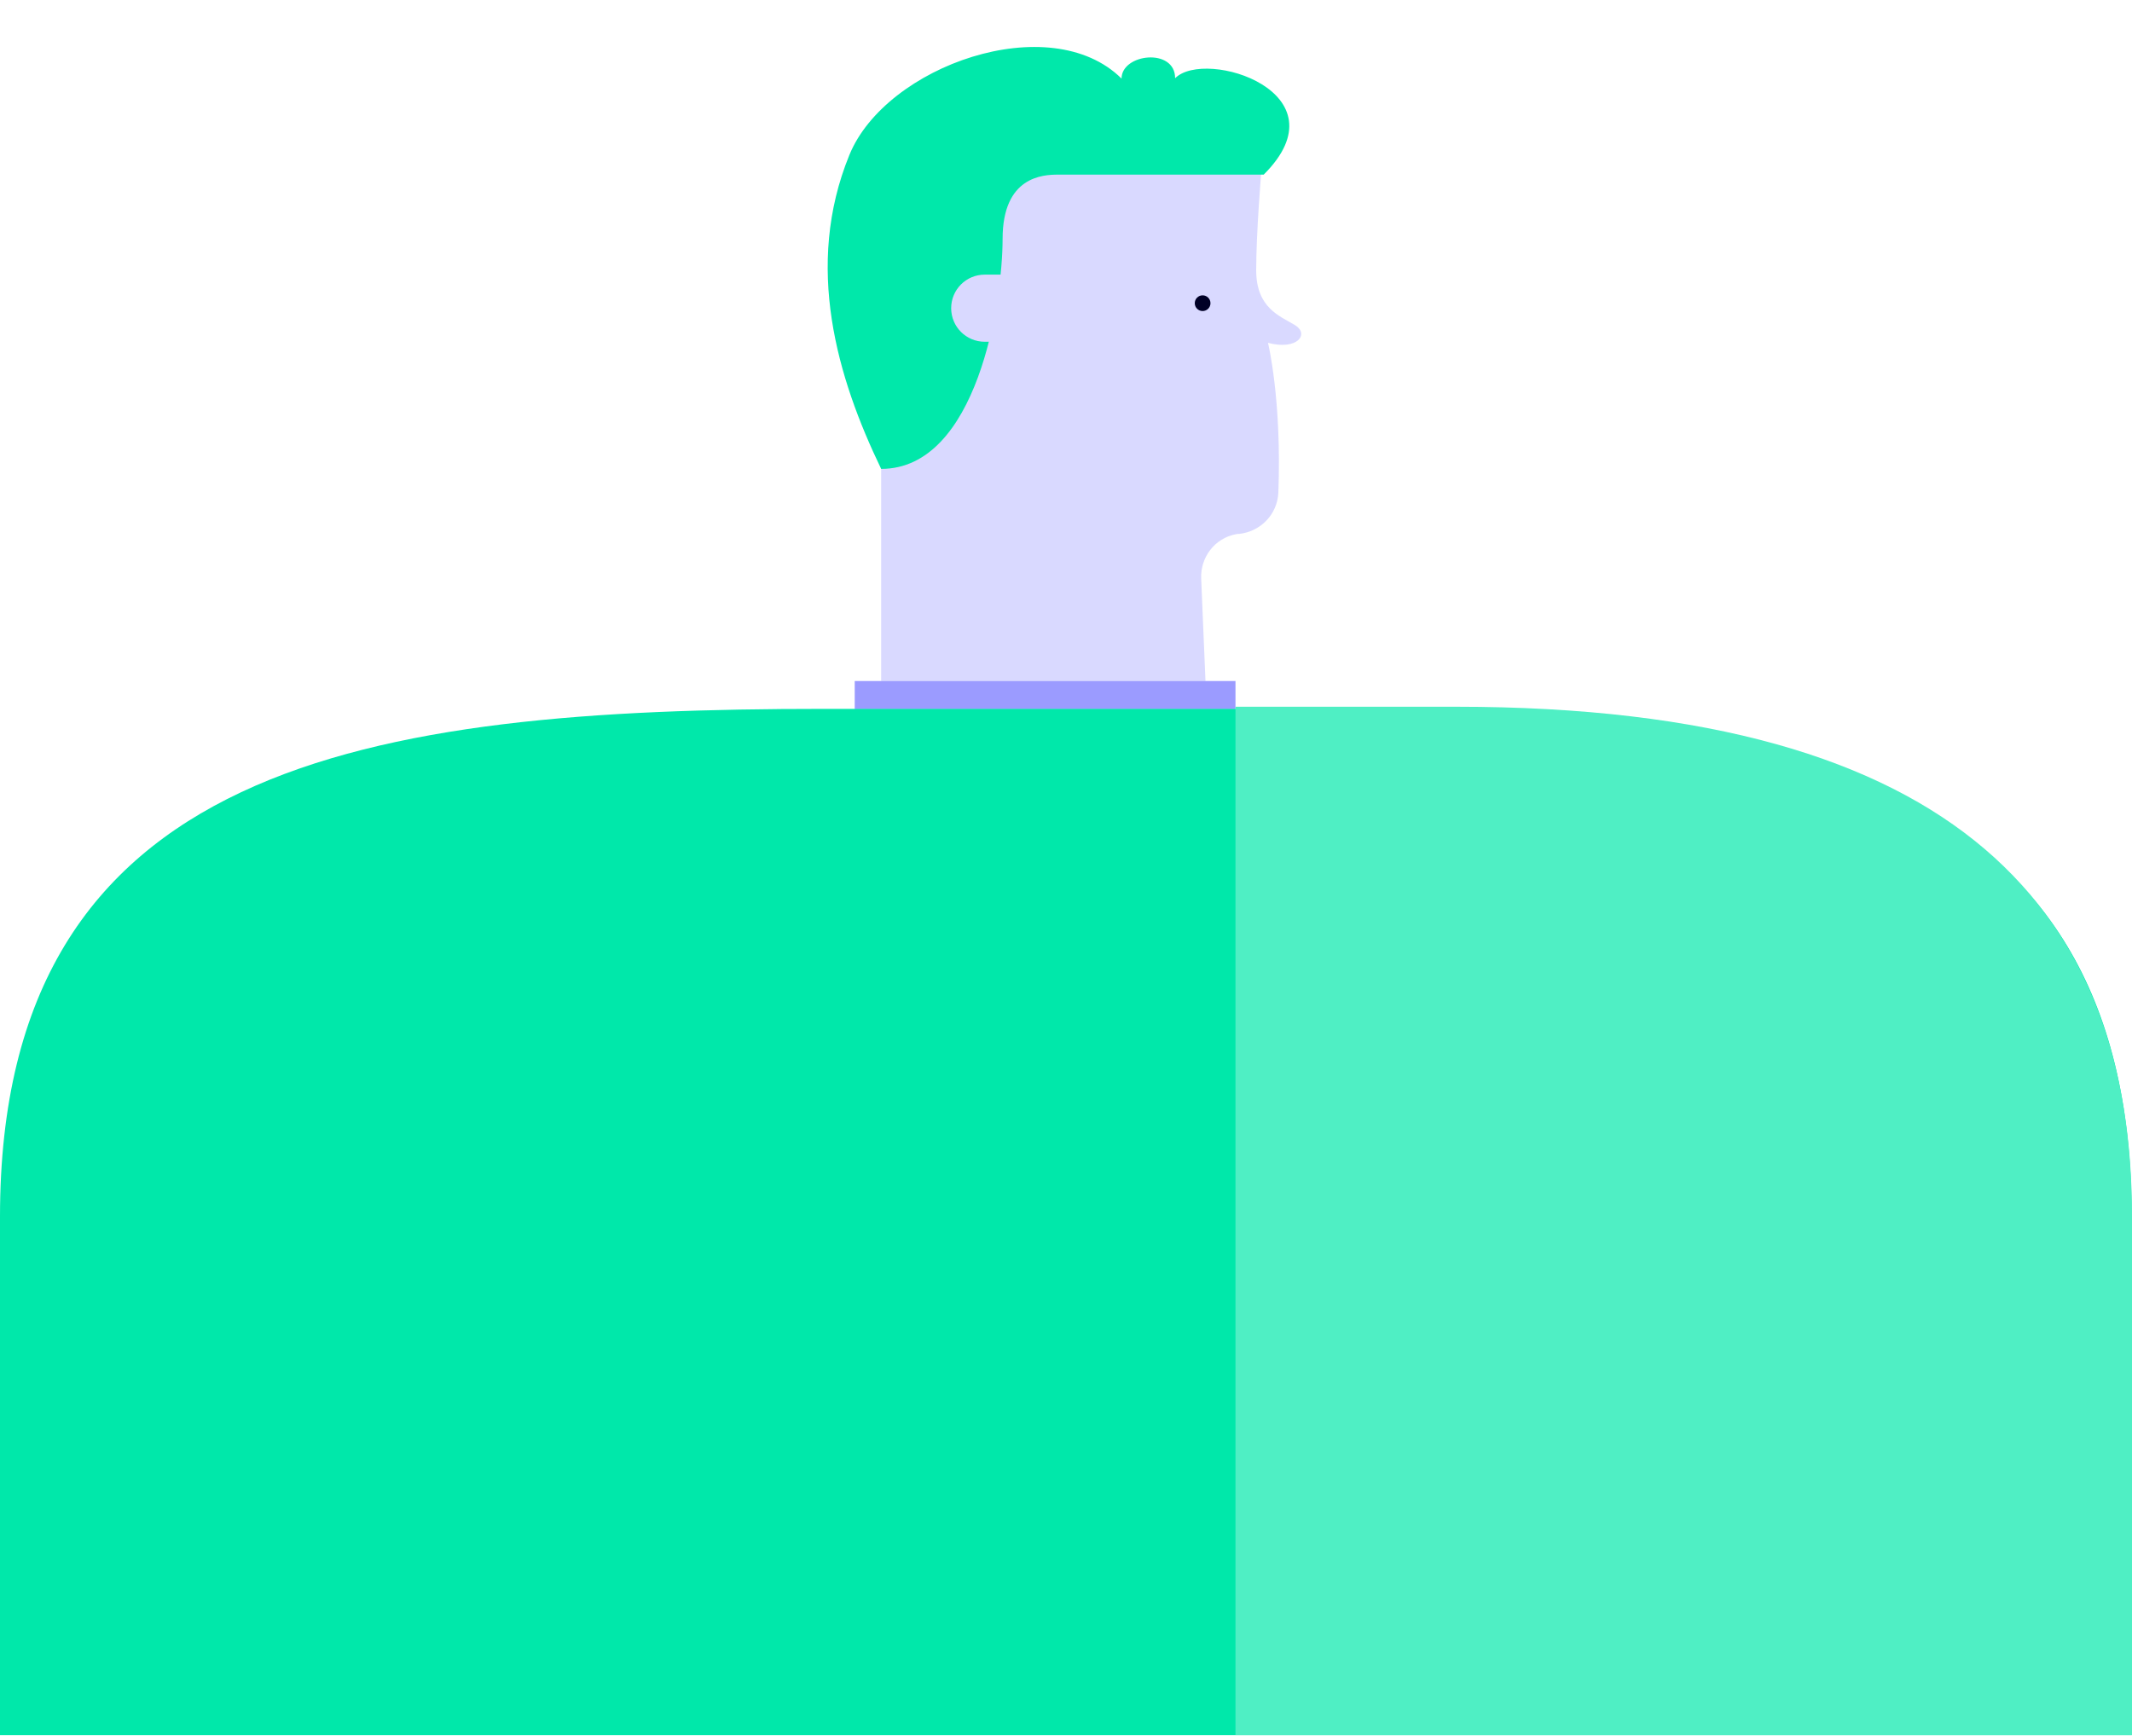
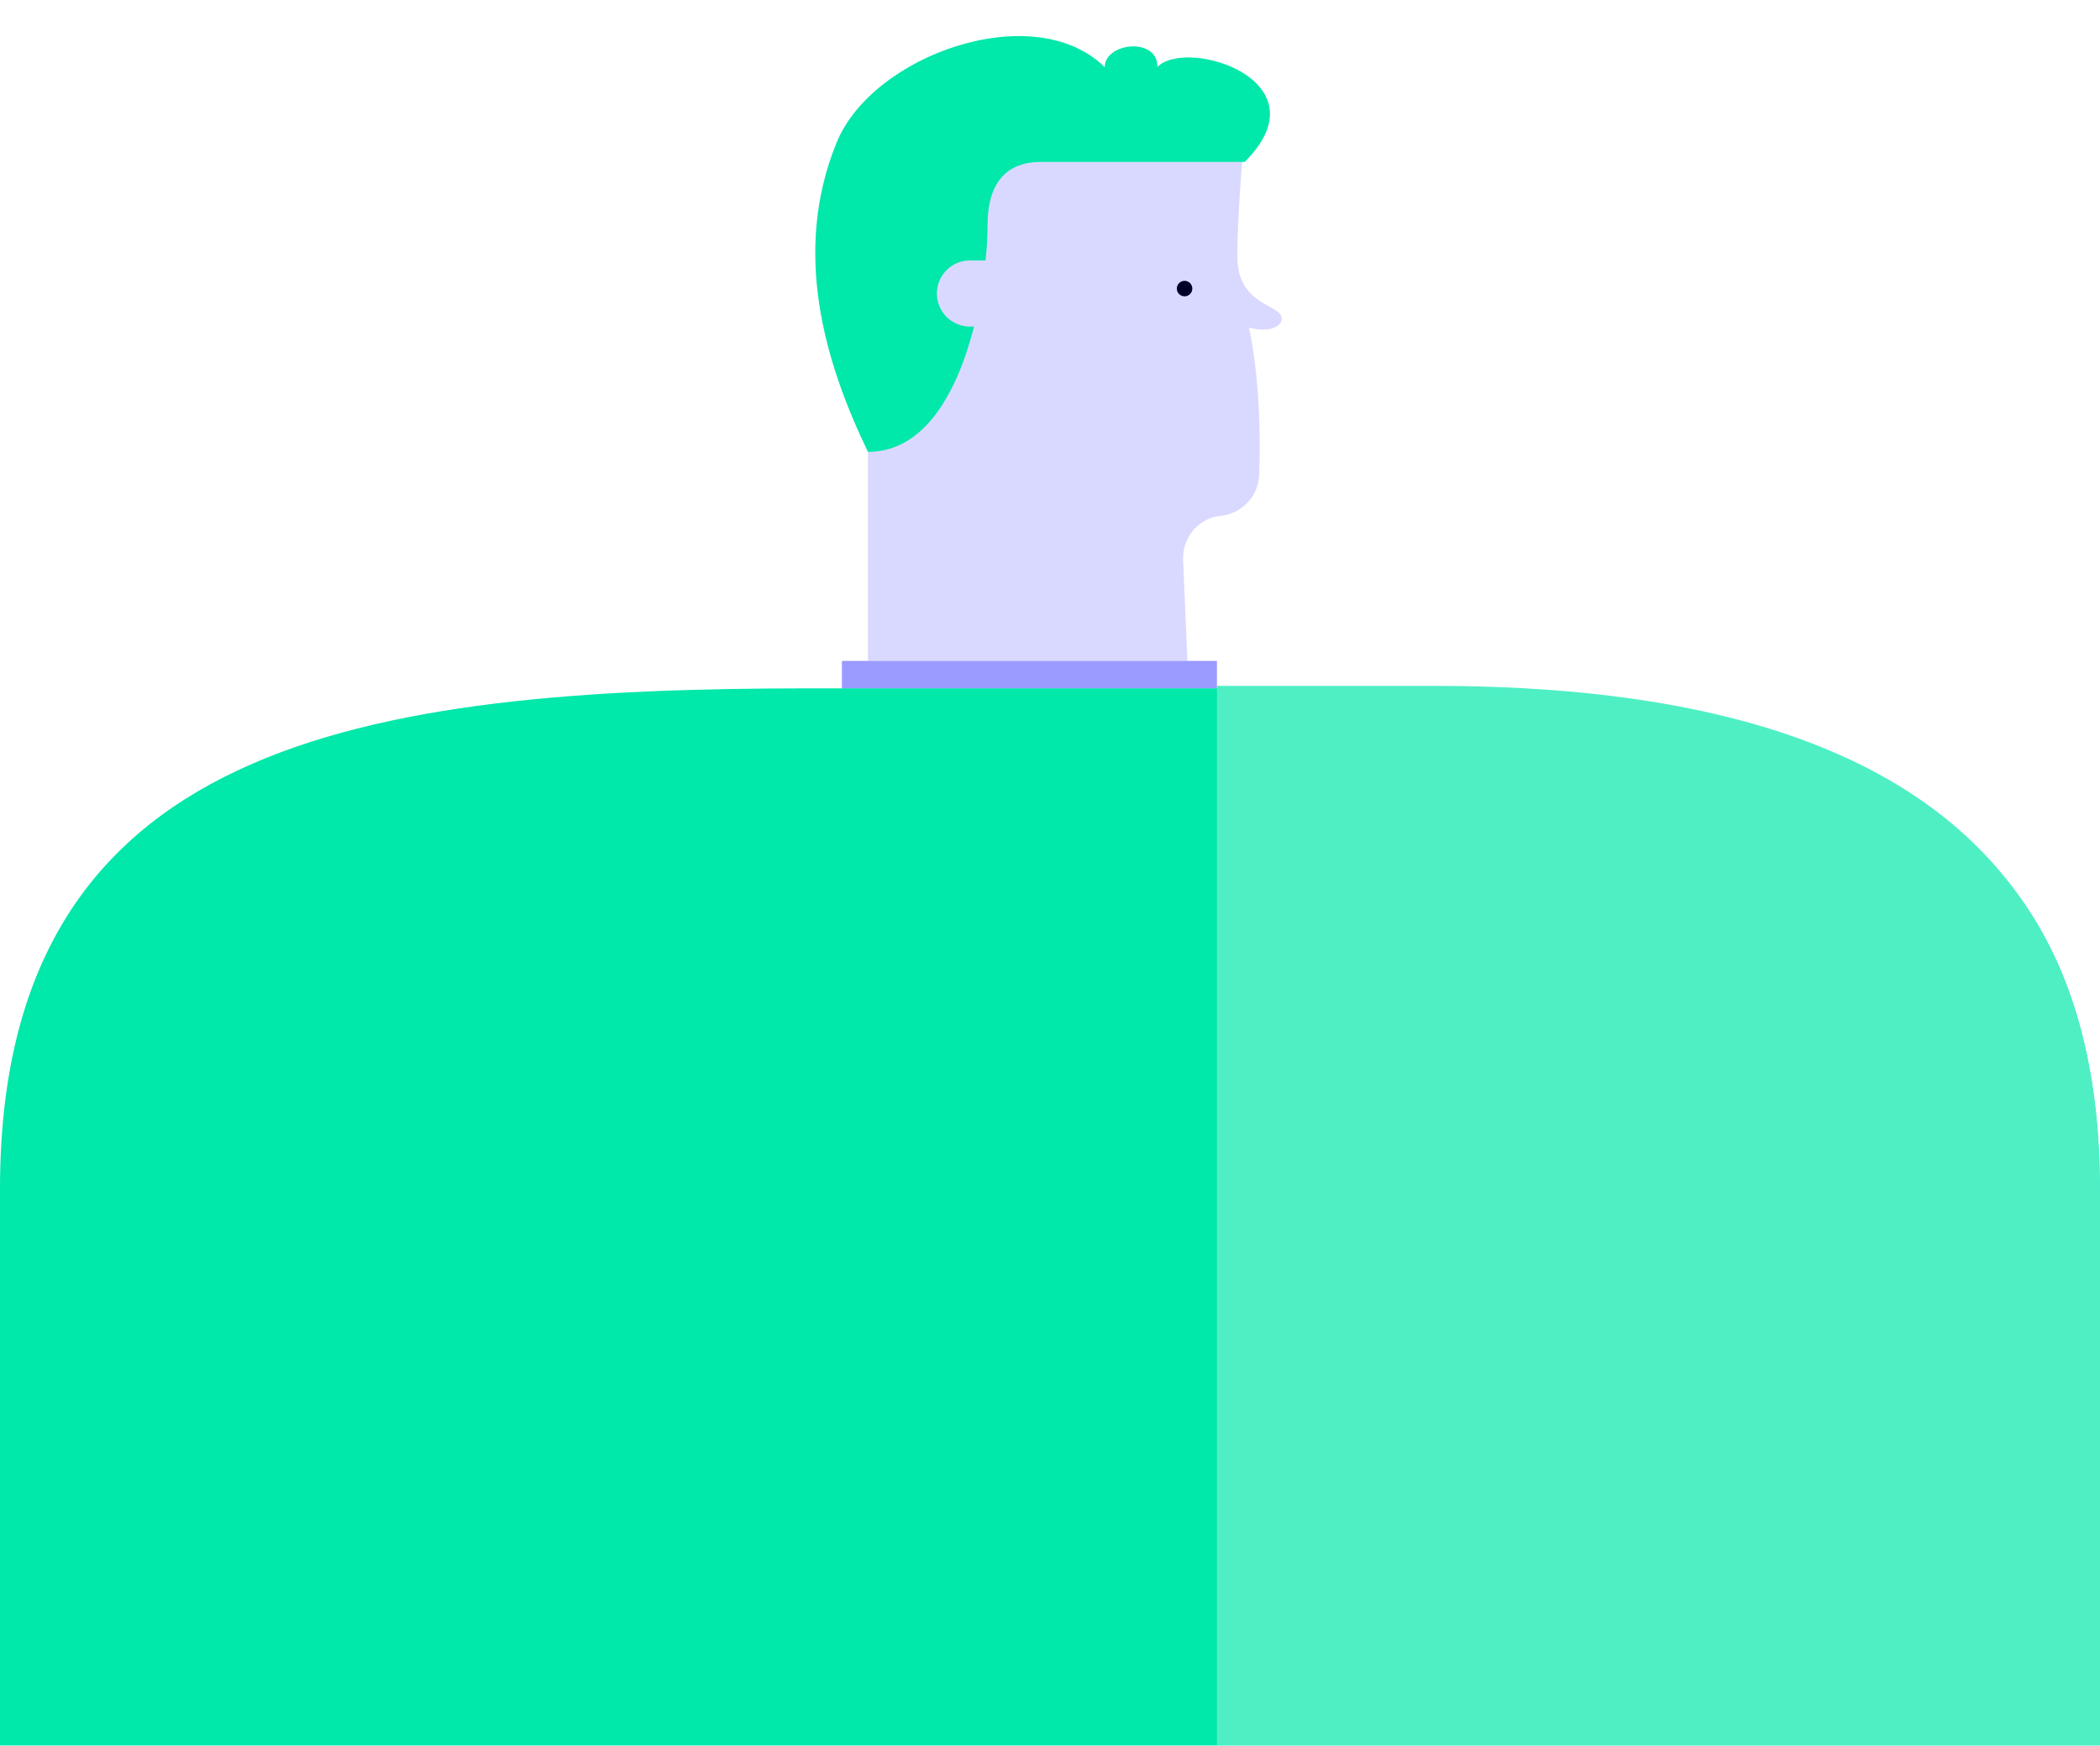
- <svg xmlns="http://www.w3.org/2000/svg" version="1.1" id="Layer_1" x="0px" y="0px" viewBox="0 0 596.9 485.9" style="enable-background:new 0 0 596.9 485.9;" xml:space="preserve">
+ <svg xmlns="http://www.w3.org/2000/svg" version="1.1" id="Layer_1" x="0px" y="0px" viewBox="0 0 596.9 496" style="enable-background:new 0 0 596.9 496;" xml:space="preserve">
  <style type="text/css">
	.st0{fill:#D9D9FF;}
	.st1{fill:#00E8AA;}
	.st2{fill:#000026;}
	.st3{fill:#9B9BFF;}
	.st4{fill:#4FEFC4;}
</style>
-   <path class="st0" d="M353.1,48.4l-106.4,0.2v142.1h90.8l-1.2-28.6c-0.3-6,3.8-11.4,9.7-12.5c0.3-0.1,0.6-0.1,1-0.1  c6-0.7,10.6-5.5,10.9-11.5c1-26.2-2.9-42-2.9-42c8.3,2.2,11.7-2.5,7.5-5s-10.8-4.8-10.8-15.3S353.1,48.4,353.1,48.4z" />
-   <path class="st1" d="M353.8,48.9c23.1-23-16.3-35.5-24.8-27c0-8.6-15-6.9-15,0.1c-20-19.8-66-3.6-76.2,21.4  c-12.7,31.1-3.4,62.4,8.9,87.9c26.9,0,34-46.9,34-64.4s11.3-18,15.5-18S353.8,48.9,353.8,48.9z" />
-   <circle class="st2" cx="336.7" cy="84.9" r="2.2" />
-   <rect x="239.3" y="190.7" class="st3" width="106.6" height="7.9" />
-   <path class="st1" d="M596.8,485.9H0V340.7c0-127.4,103.2-142.2,230.6-142.2h135.6c127.4,0,230.6,14.9,230.6,142.2L596.8,485.9  L596.8,485.9z" />
-   <path class="st4" d="M407.6,197.9h-61.7v288h251c0,0,0-48.9,0-145.2C596.9,256.5,550,197.9,407.6,197.9z" />
-   <path class="st0" d="M275.7,76.9h9.4v18.8h-9.4c-5.2,0-9.4-4.2-9.4-9.4l0,0C266.3,81.1,270.5,76.9,275.7,76.9z" />
+   <path class="st0" d="M353.1,45.5l-106.4,0.2v142.1h90.8l-1.2-28.6c-0.3-6,3.8-11.4,9.7-12.5c0.3-0.1,0.6-0.1,1-0.1  c6-0.7,10.6-5.5,10.9-11.5c1-26.2-2.9-42-2.9-42c8.3,2.2,11.7-2.5,7.5-5s-10.8-4.8-10.8-15.3S353.1,45.5,353.1,45.5z" />
+   <path class="st1" d="M353.8,46c23.1-23-16.3-35.5-24.8-27c0-8.6-15-6.9-15,0.1c-20-19.8-66-3.6-76.2,21.4  c-12.7,31.1-3.4,62.4,8.9,87.9c26.9,0,34-46.9,34-64.4s11.3-18,15.5-18S353.8,46,353.8,46z" />
+   <circle class="st2" cx="336.7" cy="82" r="2.2" />
+   <rect x="239.3" y="187.8" class="st3" width="106.6" height="7.9" />
+   <path class="st1" d="M596.8,496H0V337.8c0-127.4,103.2-142.2,230.6-142.2h135.6c127.4,0,230.6,14.9,230.6,142.2L596.8,496L596.8,496  z" />
+   <path class="st4" d="M407.6,194.9h-61.7v301h251c0,0,0-62,0-158.3C596.9,253.6,550,194.9,407.6,194.9z" />
+   <path class="st0" d="M275.7,74h9.4v18.8h-9.4c-5.2,0-9.4-4.2-9.4-9.4l0,0C266.3,78.2,270.5,74,275.7,74z" />
</svg>
